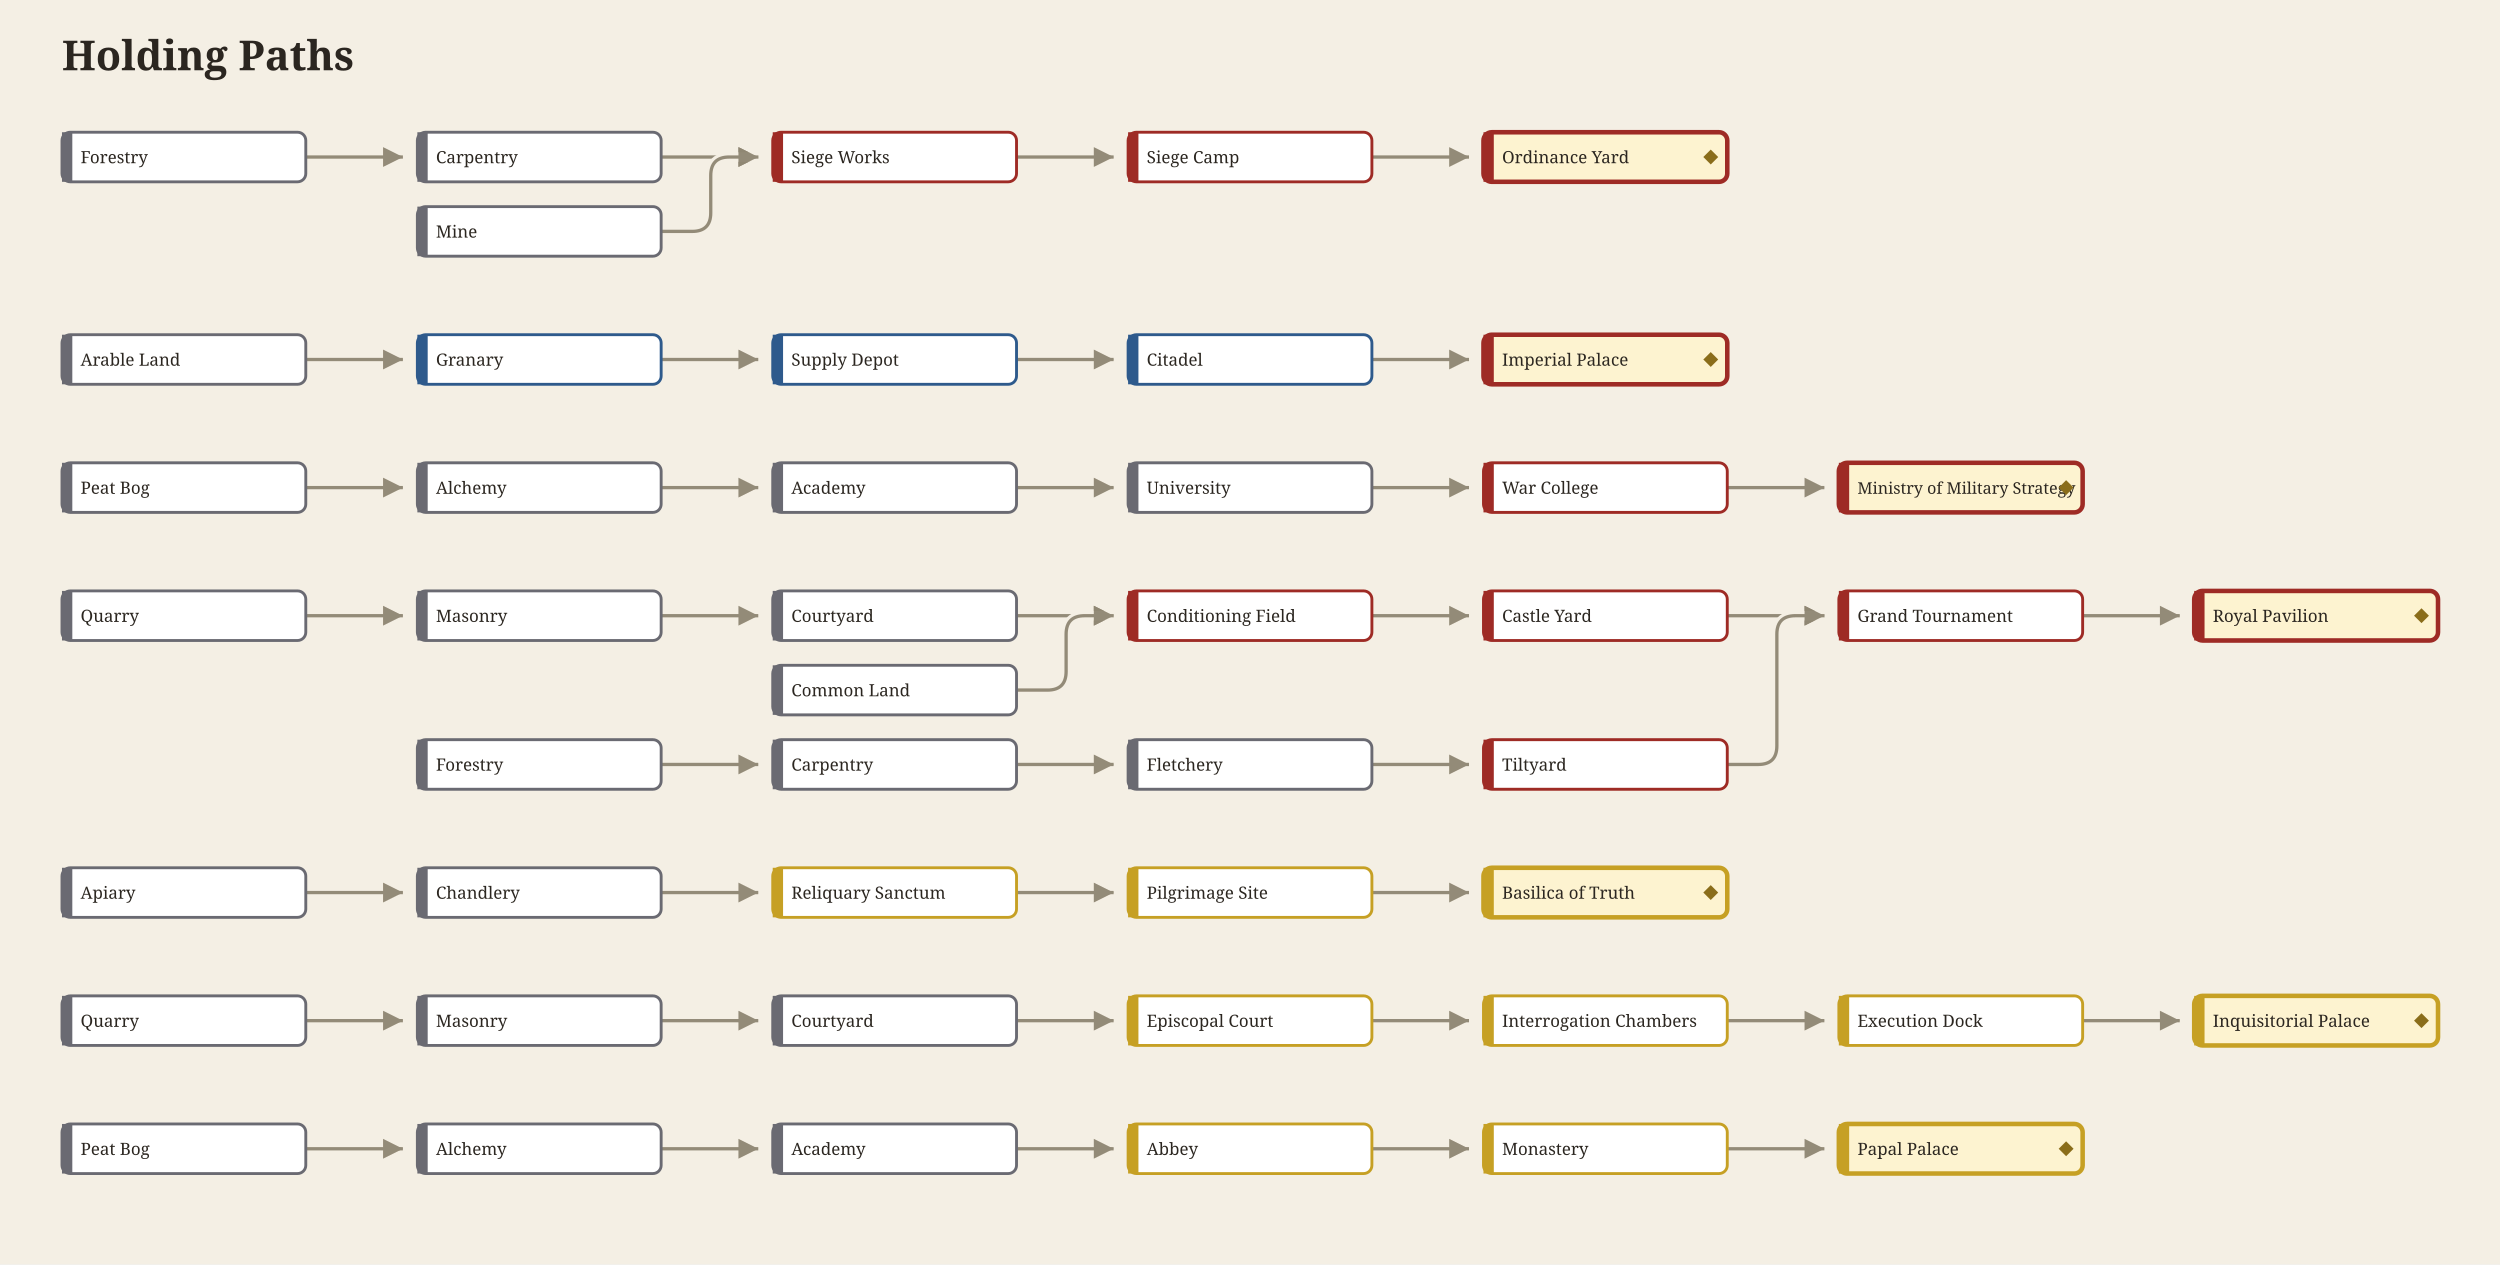
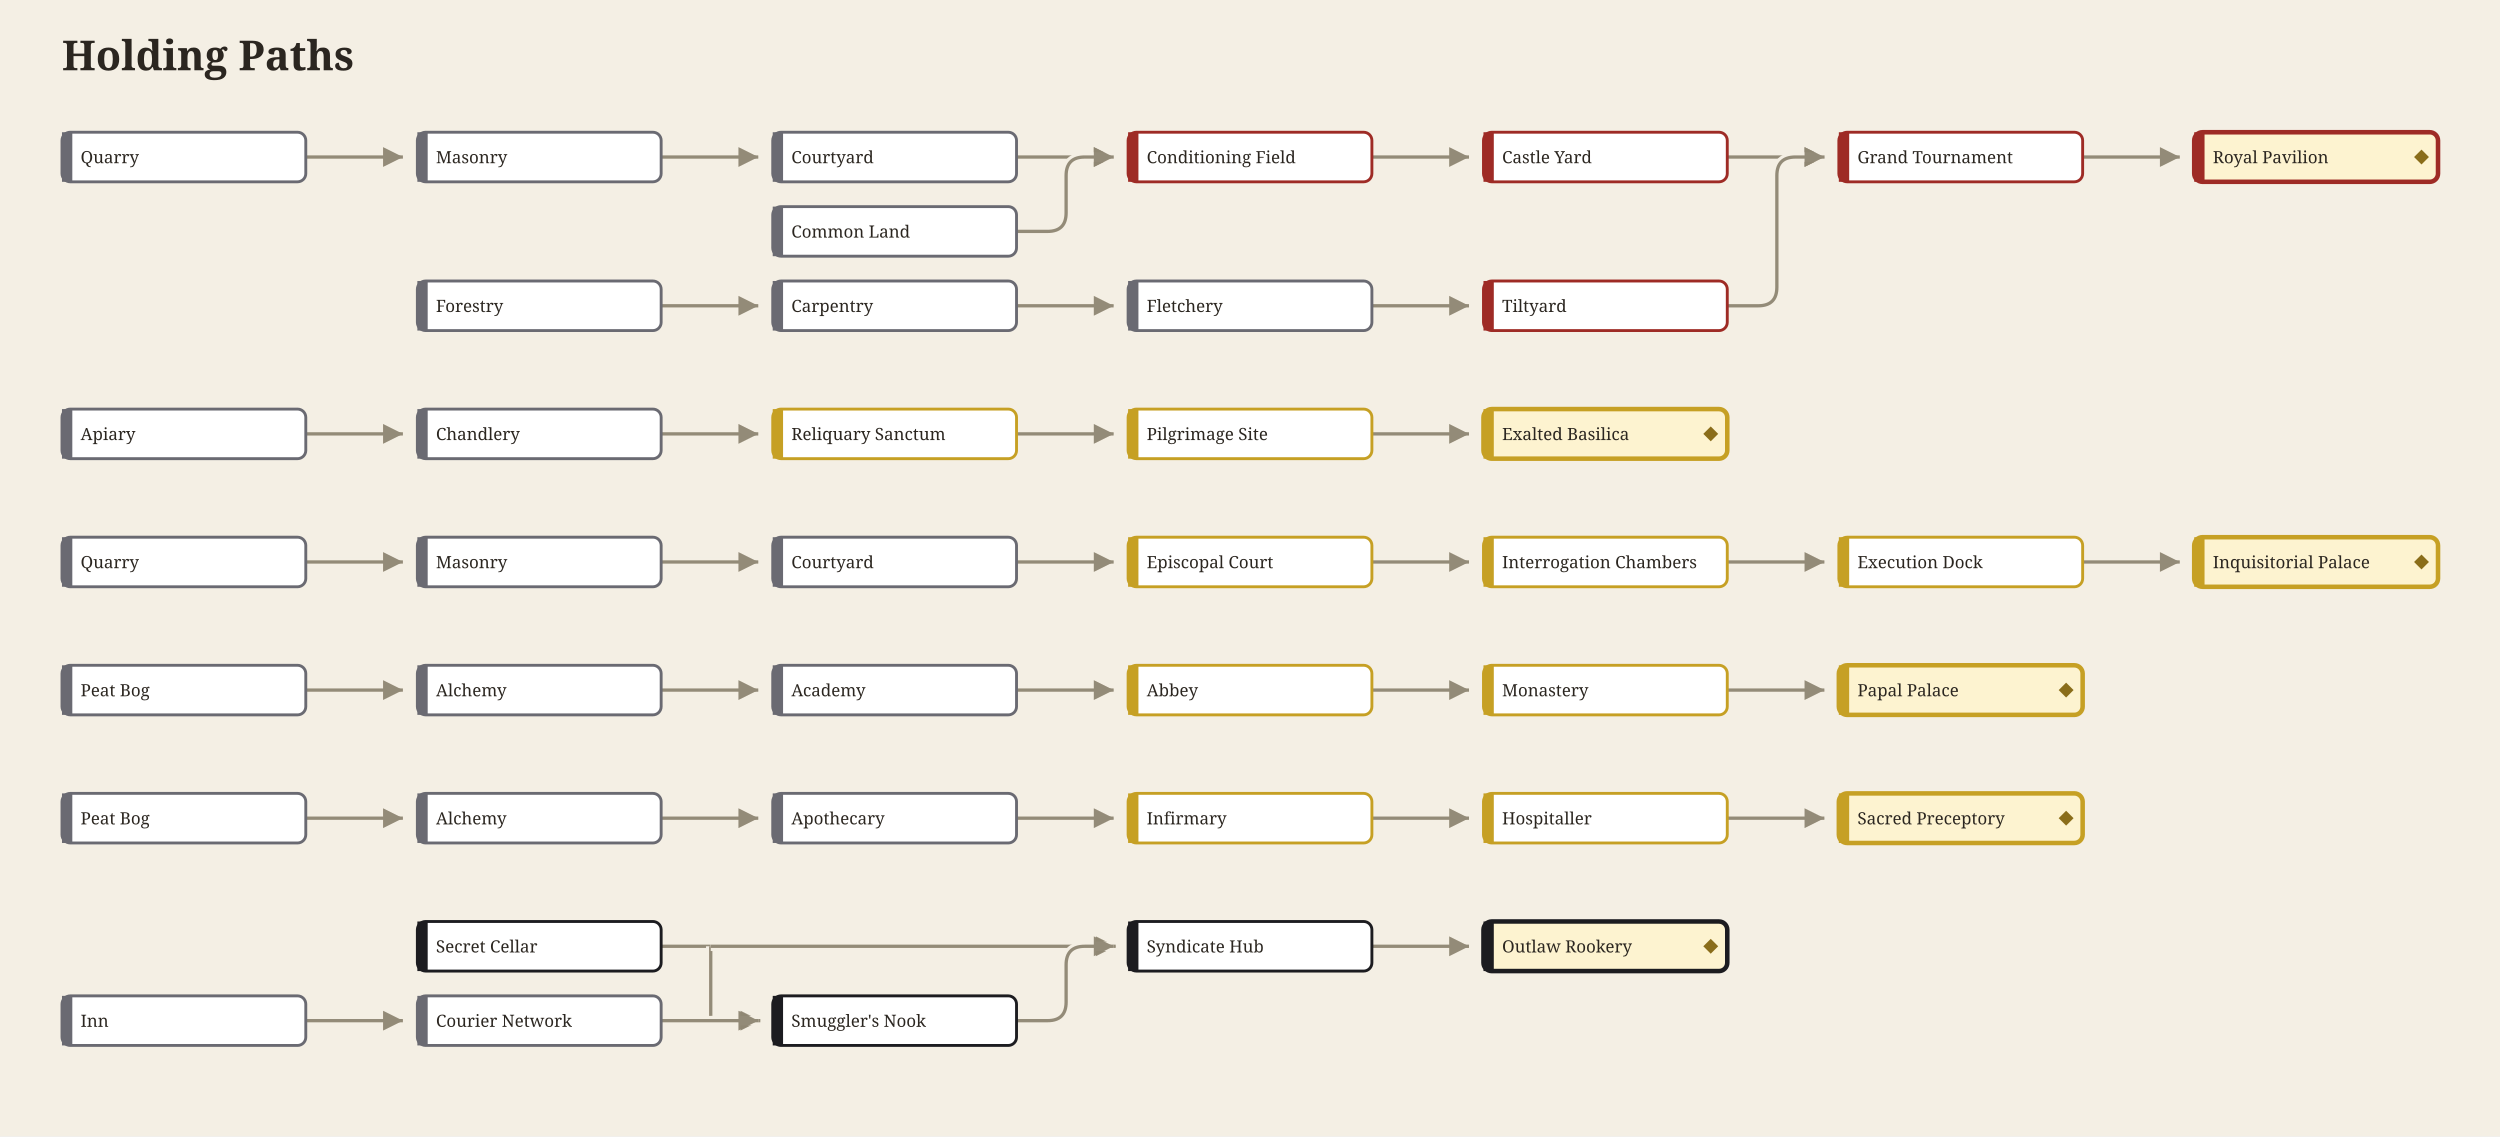
- <svg xmlns="http://www.w3.org/2000/svg" width="1210" height="612" viewBox="0 0 1210 612" font-family="Georgia, serif">
-   <rect width="1210" height="612" fill="#f4efe4" />
+ <svg xmlns="http://www.w3.org/2000/svg" width="1210" height="550" viewBox="0 0 1210 550" font-family="Georgia, serif">
+   <rect width="1210" height="550" fill="#f4efe4" />
  <defs>
    <marker id="arw-2E5A8C" markerWidth="7" markerHeight="7" refX="6" refY="3" orient="auto">
      <path d="M0,0 L6,3 L0,6 Z" fill="#2E5A8C" />
    </marker>
    <marker id="arw-9E2B25" markerWidth="7" markerHeight="7" refX="6" refY="3" orient="auto">
      <path d="M0,0 L6,3 L0,6 Z" fill="#9E2B25" />
    </marker>
    <marker id="arw-1c9c8c" markerWidth="7" markerHeight="7" refX="6" refY="3" orient="auto">
      <path d="M0,0 L6,3 L0,6 Z" fill="#1c9c8c" />
    </marker>
    <marker id="arw-C6A024" markerWidth="7" markerHeight="7" refX="6" refY="3" orient="auto">
      <path d="M0,0 L6,3 L0,6 Z" fill="#C6A024" />
    </marker>
    <marker id="arw-6A3D8F" markerWidth="7" markerHeight="7" refX="6" refY="3" orient="auto">
      <path d="M0,0 L6,3 L0,6 Z" fill="#6A3D8F" />
    </marker>
    <marker id="arw-CC6A1A" markerWidth="7" markerHeight="7" refX="6" refY="3" orient="auto">
      <path d="M0,0 L6,3 L0,6 Z" fill="#CC6A1A" />
    </marker>
    <marker id="arw-3a7d3a" markerWidth="7" markerHeight="7" refX="6" refY="3" orient="auto">
      <path d="M0,0 L6,3 L0,6 Z" fill="#3a7d3a" />
    </marker>
    <marker id="arw-b5347a" markerWidth="7" markerHeight="7" refX="6" refY="3" orient="auto">
      <path d="M0,0 L6,3 L0,6 Z" fill="#b5347a" />
    </marker>
    <marker id="arw-2b6f9e" markerWidth="7" markerHeight="7" refX="6" refY="3" orient="auto">
      <path d="M0,0 L6,3 L0,6 Z" fill="#2b6f9e" />
    </marker>
    <marker id="arw-8a6d1a" markerWidth="7" markerHeight="7" refX="6" refY="3" orient="auto">
      <path d="M0,0 L6,3 L0,6 Z" fill="#8a6d1a" />
    </marker>
    <marker id="arw-5f5647" markerWidth="7" markerHeight="7" refX="6" refY="3" orient="auto">
      <path d="M0,0 L6,3 L0,6 Z" fill="#5f5647" />
    </marker>
    <marker id="arw-7a2ea0" markerWidth="7" markerHeight="7" refX="6" refY="3" orient="auto">
      <path d="M0,0 L6,3 L0,6 Z" fill="#7a2ea0" />
    </marker>
    <marker id="arw-0f8a7e" markerWidth="7" markerHeight="7" refX="6" refY="3" orient="auto">
      <path d="M0,0 L6,3 L0,6 Z" fill="#0f8a7e" />
    </marker>
    <marker id="arw-a83232" markerWidth="7" markerHeight="7" refX="6" refY="3" orient="auto">
      <path d="M0,0 L6,3 L0,6 Z" fill="#a83232" />
    </marker>
    <marker id="arw-8f8672" markerWidth="7" markerHeight="7" refX="6" refY="3" orient="auto">
      <path d="M0,0 L6,3 L0,6 Z" fill="#8f8672" />
    </marker>
  </defs>
  <text x="30" y="34" font-size="20" font-weight="bold" fill="#2b2620">Holding Paths</text>
  <path d="M148,76 L195,76" fill="none" stroke="#f4efe4" stroke-width="4.6" opacity="1" />
  <path d="M148,76 L195,76" fill="none" stroke="#8f8672" stroke-width="1.6" opacity="0.95" marker-end="url(#arw-8f8672)" />
  <path d="M320,76 L367,76" fill="none" stroke="#f4efe4" stroke-width="4.6" opacity="1" />
  <path d="M320,76 L367,76" fill="none" stroke="#8f8672" stroke-width="1.6" opacity="0.95" marker-end="url(#arw-8f8672)" />
-   <path d="M320,112 L335,112 Q344,112 344,103 L344,85 Q344,76 353,76 L367,76" fill="none" stroke="#f4efe4" stroke-width="4.6" opacity="1" />
-   <path d="M320,112 L335,112 Q344,112 344,103 L344,85 Q344,76 353,76 L367,76" fill="none" stroke="#8f8672" stroke-width="1.6" opacity="0.95" marker-end="url(#arw-8f8672)" />
+   <path d="M320,148 L367,148" fill="none" stroke="#f4efe4" stroke-width="4.6" opacity="1" />
+   <path d="M320,148 L367,148" fill="none" stroke="#8f8672" stroke-width="1.6" opacity="0.95" marker-end="url(#arw-8f8672)" />
  <path d="M492,76 L539,76" fill="none" stroke="#f4efe4" stroke-width="4.6" opacity="1" />
  <path d="M492,76 L539,76" fill="none" stroke="#8f8672" stroke-width="1.6" opacity="0.95" marker-end="url(#arw-8f8672)" />
+   <path d="M492,112 L507,112 Q516,112 516,103 L516,85 Q516,76 525,76 L539,76" fill="none" stroke="#f4efe4" stroke-width="4.6" opacity="1" />
+   <path d="M492,112 L507,112 Q516,112 516,103 L516,85 Q516,76 525,76 L539,76" fill="none" stroke="#8f8672" stroke-width="1.6" opacity="0.95" marker-end="url(#arw-8f8672)" />
+   <path d="M492,148 L539,148" fill="none" stroke="#f4efe4" stroke-width="4.6" opacity="1" />
+   <path d="M492,148 L539,148" fill="none" stroke="#8f8672" stroke-width="1.6" opacity="0.95" marker-end="url(#arw-8f8672)" />
  <path d="M664,76 L711,76" fill="none" stroke="#f4efe4" stroke-width="4.6" opacity="1" />
  <path d="M664,76 L711,76" fill="none" stroke="#8f8672" stroke-width="1.6" opacity="0.95" marker-end="url(#arw-8f8672)" />
+   <path d="M664,148 L711,148" fill="none" stroke="#f4efe4" stroke-width="4.6" opacity="1" />
+   <path d="M664,148 L711,148" fill="none" stroke="#8f8672" stroke-width="1.6" opacity="0.95" marker-end="url(#arw-8f8672)" />
+   <path d="M836,76 L883,76" fill="none" stroke="#f4efe4" stroke-width="4.6" opacity="1" />
+   <path d="M836,76 L883,76" fill="none" stroke="#8f8672" stroke-width="1.6" opacity="0.95" marker-end="url(#arw-8f8672)" />
+   <path d="M836,148 L851,148 Q860,148 860,139 L860,85 Q860,76 869,76 L883,76" fill="none" stroke="#f4efe4" stroke-width="4.6" opacity="1" />
+   <path d="M836,148 L851,148 Q860,148 860,139 L860,85 Q860,76 869,76 L883,76" fill="none" stroke="#8f8672" stroke-width="1.6" opacity="0.95" marker-end="url(#arw-8f8672)" />
+   <path d="M1008,76 L1055,76" fill="none" stroke="#f4efe4" stroke-width="4.6" opacity="1" />
+   <path d="M1008,76 L1055,76" fill="none" stroke="#8f8672" stroke-width="1.6" opacity="0.95" marker-end="url(#arw-8f8672)" />
  <rect x="30" y="64" width="118" height="24" rx="4" fill="#ffffff" stroke="#6a6a72" stroke-width="1.4" />
  <rect x="30" y="64" width="5" height="24" fill="#6a6a72" />
-   <text x="39" y="79" font-size="8.2" fill="#2b2620">Forestry</text>
+   <text x="39" y="79" font-size="8.2" fill="#2b2620">Quarry</text>
  <rect x="202" y="64" width="118" height="24" rx="4" fill="#ffffff" stroke="#6a6a72" stroke-width="1.4" />
  <rect x="202" y="64" width="5" height="24" fill="#6a6a72" />
-   <text x="211" y="79" font-size="8.2" fill="#2b2620">Carpentry</text>
-   <rect x="202" y="100" width="118" height="24" rx="4" fill="#ffffff" stroke="#6a6a72" stroke-width="1.4" />
-   <rect x="202" y="100" width="5" height="24" fill="#6a6a72" />
-   <text x="211" y="115" font-size="8.2" fill="#2b2620">Mine</text>
-   <rect x="374" y="64" width="118" height="24" rx="4" fill="#ffffff" stroke="#9E2B25" stroke-width="1.4" />
-   <rect x="374" y="64" width="5" height="24" fill="#9E2B25" />
-   <text x="383" y="79" font-size="8.2" fill="#2b2620">Siege Works</text>
+   <text x="211" y="79" font-size="8.2" fill="#2b2620">Masonry</text>
+   <rect x="202" y="136" width="118" height="24" rx="4" fill="#ffffff" stroke="#6a6a72" stroke-width="1.4" />
+   <rect x="202" y="136" width="5" height="24" fill="#6a6a72" />
+   <text x="211" y="151" font-size="8.2" fill="#2b2620">Forestry</text>
+   <rect x="374" y="64" width="118" height="24" rx="4" fill="#ffffff" stroke="#6a6a72" stroke-width="1.4" />
+   <rect x="374" y="64" width="5" height="24" fill="#6a6a72" />
+   <text x="383" y="79" font-size="8.2" fill="#2b2620">Courtyard</text>
+   <rect x="374" y="100" width="118" height="24" rx="4" fill="#ffffff" stroke="#6a6a72" stroke-width="1.4" />
+   <rect x="374" y="100" width="5" height="24" fill="#6a6a72" />
+   <text x="383" y="115" font-size="8.2" fill="#2b2620">Common Land</text>
+   <rect x="374" y="136" width="118" height="24" rx="4" fill="#ffffff" stroke="#6a6a72" stroke-width="1.4" />
+   <rect x="374" y="136" width="5" height="24" fill="#6a6a72" />
+   <text x="383" y="151" font-size="8.2" fill="#2b2620">Carpentry</text>
  <rect x="546" y="64" width="118" height="24" rx="4" fill="#ffffff" stroke="#9E2B25" stroke-width="1.4" />
  <rect x="546" y="64" width="5" height="24" fill="#9E2B25" />
-   <text x="555" y="79" font-size="8.2" fill="#2b2620">Siege Camp</text>
-   <rect x="718" y="64" width="118" height="24" rx="4" fill="#fdf3d0" stroke="#9E2B25" stroke-width="2.2" />
+   <text x="555" y="79" font-size="8.2" fill="#2b2620">Conditioning Field</text>
+   <rect x="546" y="136" width="118" height="24" rx="4" fill="#ffffff" stroke="#6a6a72" stroke-width="1.4" />
+   <rect x="546" y="136" width="5" height="24" fill="#6a6a72" />
+   <text x="555" y="151" font-size="8.2" fill="#2b2620">Fletchery</text>
+   <rect x="718" y="64" width="118" height="24" rx="4" fill="#ffffff" stroke="#9E2B25" stroke-width="1.4" />
  <rect x="718" y="64" width="5" height="24" fill="#9E2B25" />
-   <text x="727" y="79" font-size="8.2" fill="#2b2620">Ordinance Yard</text>
-   <polygon points="828.0,72.4 831.6,76.0 828.0,79.6 824.4,76.0" fill="#8a6d1a" />
-   <path d="M148,174 L195,174" fill="none" stroke="#f4efe4" stroke-width="4.6" opacity="1" />
-   <path d="M148,174 L195,174" fill="none" stroke="#8f8672" stroke-width="1.6" opacity="0.95" marker-end="url(#arw-8f8672)" />
-   <path d="M320,174 L367,174" fill="none" stroke="#f4efe4" stroke-width="4.6" opacity="1" />
-   <path d="M320,174 L367,174" fill="none" stroke="#8f8672" stroke-width="1.6" opacity="0.95" marker-end="url(#arw-8f8672)" />
-   <path d="M492,174 L539,174" fill="none" stroke="#f4efe4" stroke-width="4.6" opacity="1" />
-   <path d="M492,174 L539,174" fill="none" stroke="#8f8672" stroke-width="1.6" opacity="0.95" marker-end="url(#arw-8f8672)" />
-   <path d="M664,174 L711,174" fill="none" stroke="#f4efe4" stroke-width="4.6" opacity="1" />
-   <path d="M664,174 L711,174" fill="none" stroke="#8f8672" stroke-width="1.6" opacity="0.95" marker-end="url(#arw-8f8672)" />
-   <rect x="30" y="162" width="118" height="24" rx="4" fill="#ffffff" stroke="#6a6a72" stroke-width="1.4" />
-   <rect x="30" y="162" width="5" height="24" fill="#6a6a72" />
-   <text x="39" y="177" font-size="8.2" fill="#2b2620">Arable Land</text>
-   <rect x="202" y="162" width="118" height="24" rx="4" fill="#ffffff" stroke="#2E5A8C" stroke-width="1.4" />
-   <rect x="202" y="162" width="5" height="24" fill="#2E5A8C" />
-   <text x="211" y="177" font-size="8.2" fill="#2b2620">Granary</text>
-   <rect x="374" y="162" width="118" height="24" rx="4" fill="#ffffff" stroke="#2E5A8C" stroke-width="1.4" />
-   <rect x="374" y="162" width="5" height="24" fill="#2E5A8C" />
-   <text x="383" y="177" font-size="8.2" fill="#2b2620">Supply Depot</text>
-   <rect x="546" y="162" width="118" height="24" rx="4" fill="#ffffff" stroke="#2E5A8C" stroke-width="1.4" />
-   <rect x="546" y="162" width="5" height="24" fill="#2E5A8C" />
-   <text x="555" y="177" font-size="8.2" fill="#2b2620">Citadel</text>
-   <rect x="718" y="162" width="118" height="24" rx="4" fill="#fdf3d0" stroke="#9E2B25" stroke-width="2.2" />
-   <rect x="718" y="162" width="5" height="24" fill="#9E2B25" />
-   <text x="727" y="177" font-size="8.2" fill="#2b2620">Imperial Palace</text>
-   <polygon points="828.0,170.4 831.6,174.0 828.0,177.6 824.4,174.0" fill="#8a6d1a" />
-   <path d="M148,236 L195,236" fill="none" stroke="#f4efe4" stroke-width="4.6" opacity="1" />
-   <path d="M148,236 L195,236" fill="none" stroke="#8f8672" stroke-width="1.6" opacity="0.95" marker-end="url(#arw-8f8672)" />
-   <path d="M320,236 L367,236" fill="none" stroke="#f4efe4" stroke-width="4.6" opacity="1" />
-   <path d="M320,236 L367,236" fill="none" stroke="#8f8672" stroke-width="1.6" opacity="0.95" marker-end="url(#arw-8f8672)" />
-   <path d="M492,236 L539,236" fill="none" stroke="#f4efe4" stroke-width="4.6" opacity="1" />
-   <path d="M492,236 L539,236" fill="none" stroke="#8f8672" stroke-width="1.6" opacity="0.95" marker-end="url(#arw-8f8672)" />
-   <path d="M664,236 L711,236" fill="none" stroke="#f4efe4" stroke-width="4.6" opacity="1" />
-   <path d="M664,236 L711,236" fill="none" stroke="#8f8672" stroke-width="1.6" opacity="0.95" marker-end="url(#arw-8f8672)" />
-   <path d="M836,236 L883,236" fill="none" stroke="#f4efe4" stroke-width="4.6" opacity="1" />
-   <path d="M836,236 L883,236" fill="none" stroke="#8f8672" stroke-width="1.6" opacity="0.95" marker-end="url(#arw-8f8672)" />
-   <rect x="30" y="224" width="118" height="24" rx="4" fill="#ffffff" stroke="#6a6a72" stroke-width="1.4" />
-   <rect x="30" y="224" width="5" height="24" fill="#6a6a72" />
-   <text x="39" y="239" font-size="8.2" fill="#2b2620">Peat Bog</text>
-   <rect x="202" y="224" width="118" height="24" rx="4" fill="#ffffff" stroke="#6a6a72" stroke-width="1.4" />
-   <rect x="202" y="224" width="5" height="24" fill="#6a6a72" />
-   <text x="211" y="239" font-size="8.2" fill="#2b2620">Alchemy</text>
-   <rect x="374" y="224" width="118" height="24" rx="4" fill="#ffffff" stroke="#6a6a72" stroke-width="1.4" />
-   <rect x="374" y="224" width="5" height="24" fill="#6a6a72" />
-   <text x="383" y="239" font-size="8.2" fill="#2b2620">Academy</text>
-   <rect x="546" y="224" width="118" height="24" rx="4" fill="#ffffff" stroke="#6a6a72" stroke-width="1.4" />
-   <rect x="546" y="224" width="5" height="24" fill="#6a6a72" />
-   <text x="555" y="239" font-size="8.2" fill="#2b2620">University</text>
-   <rect x="718" y="224" width="118" height="24" rx="4" fill="#ffffff" stroke="#9E2B25" stroke-width="1.4" />
-   <rect x="718" y="224" width="5" height="24" fill="#9E2B25" />
-   <text x="727" y="239" font-size="8.2" fill="#2b2620">War College</text>
-   <rect x="890" y="224" width="118" height="24" rx="4" fill="#fdf3d0" stroke="#9E2B25" stroke-width="2.2" />
-   <rect x="890" y="224" width="5" height="24" fill="#9E2B25" />
-   <text x="899" y="239" font-size="7.8" fill="#2b2620">Ministry of Military Strategy</text>
-   <polygon points="1000.0,232.4 1003.6,236.0 1000.0,239.6 996.4,236.0" fill="#8a6d1a" />
-   <path d="M148,298 L195,298" fill="none" stroke="#f4efe4" stroke-width="4.6" opacity="1" />
-   <path d="M148,298 L195,298" fill="none" stroke="#8f8672" stroke-width="1.6" opacity="0.95" marker-end="url(#arw-8f8672)" />
-   <path d="M320,298 L367,298" fill="none" stroke="#f4efe4" stroke-width="4.6" opacity="1" />
-   <path d="M320,298 L367,298" fill="none" stroke="#8f8672" stroke-width="1.6" opacity="0.95" marker-end="url(#arw-8f8672)" />
-   <path d="M320,370 L367,370" fill="none" stroke="#f4efe4" stroke-width="4.6" opacity="1" />
-   <path d="M320,370 L367,370" fill="none" stroke="#8f8672" stroke-width="1.6" opacity="0.95" marker-end="url(#arw-8f8672)" />
-   <path d="M492,298 L539,298" fill="none" stroke="#f4efe4" stroke-width="4.6" opacity="1" />
-   <path d="M492,298 L539,298" fill="none" stroke="#8f8672" stroke-width="1.6" opacity="0.95" marker-end="url(#arw-8f8672)" />
-   <path d="M492,334 L507,334 Q516,334 516,325 L516,307 Q516,298 525,298 L539,298" fill="none" stroke="#f4efe4" stroke-width="4.6" opacity="1" />
-   <path d="M492,334 L507,334 Q516,334 516,325 L516,307 Q516,298 525,298 L539,298" fill="none" stroke="#8f8672" stroke-width="1.6" opacity="0.95" marker-end="url(#arw-8f8672)" />
-   <path d="M492,370 L539,370" fill="none" stroke="#f4efe4" stroke-width="4.6" opacity="1" />
-   <path d="M492,370 L539,370" fill="none" stroke="#8f8672" stroke-width="1.6" opacity="0.95" marker-end="url(#arw-8f8672)" />
-   <path d="M664,298 L711,298" fill="none" stroke="#f4efe4" stroke-width="4.6" opacity="1" />
-   <path d="M664,298 L711,298" fill="none" stroke="#8f8672" stroke-width="1.6" opacity="0.95" marker-end="url(#arw-8f8672)" />
-   <path d="M664,370 L711,370" fill="none" stroke="#f4efe4" stroke-width="4.6" opacity="1" />
-   <path d="M664,370 L711,370" fill="none" stroke="#8f8672" stroke-width="1.6" opacity="0.95" marker-end="url(#arw-8f8672)" />
-   <path d="M836,298 L883,298" fill="none" stroke="#f4efe4" stroke-width="4.6" opacity="1" />
-   <path d="M836,298 L883,298" fill="none" stroke="#8f8672" stroke-width="1.6" opacity="0.95" marker-end="url(#arw-8f8672)" />
-   <path d="M836,370 L851,370 Q860,370 860,361 L860,307 Q860,298 869,298 L883,298" fill="none" stroke="#f4efe4" stroke-width="4.6" opacity="1" />
-   <path d="M836,370 L851,370 Q860,370 860,361 L860,307 Q860,298 869,298 L883,298" fill="none" stroke="#8f8672" stroke-width="1.6" opacity="0.95" marker-end="url(#arw-8f8672)" />
-   <path d="M1008,298 L1055,298" fill="none" stroke="#f4efe4" stroke-width="4.6" opacity="1" />
-   <path d="M1008,298 L1055,298" fill="none" stroke="#8f8672" stroke-width="1.6" opacity="0.95" marker-end="url(#arw-8f8672)" />
-   <rect x="30" y="286" width="118" height="24" rx="4" fill="#ffffff" stroke="#6a6a72" stroke-width="1.4" />
-   <rect x="30" y="286" width="5" height="24" fill="#6a6a72" />
-   <text x="39" y="301" font-size="8.2" fill="#2b2620">Quarry</text>
-   <rect x="202" y="286" width="118" height="24" rx="4" fill="#ffffff" stroke="#6a6a72" stroke-width="1.4" />
-   <rect x="202" y="286" width="5" height="24" fill="#6a6a72" />
-   <text x="211" y="301" font-size="8.2" fill="#2b2620">Masonry</text>
-   <rect x="202" y="358" width="118" height="24" rx="4" fill="#ffffff" stroke="#6a6a72" stroke-width="1.4" />
-   <rect x="202" y="358" width="5" height="24" fill="#6a6a72" />
-   <text x="211" y="373" font-size="8.2" fill="#2b2620">Forestry</text>
-   <rect x="374" y="286" width="118" height="24" rx="4" fill="#ffffff" stroke="#6a6a72" stroke-width="1.4" />
-   <rect x="374" y="286" width="5" height="24" fill="#6a6a72" />
-   <text x="383" y="301" font-size="8.2" fill="#2b2620">Courtyard</text>
+   <text x="727" y="79" font-size="8.2" fill="#2b2620">Castle Yard</text>
+   <rect x="718" y="136" width="118" height="24" rx="4" fill="#ffffff" stroke="#9E2B25" stroke-width="1.4" />
+   <rect x="718" y="136" width="5" height="24" fill="#9E2B25" />
+   <text x="727" y="151" font-size="8.2" fill="#2b2620">Tiltyard</text>
+   <rect x="890" y="64" width="118" height="24" rx="4" fill="#ffffff" stroke="#9E2B25" stroke-width="1.4" />
+   <rect x="890" y="64" width="5" height="24" fill="#9E2B25" />
+   <text x="899" y="79" font-size="8.2" fill="#2b2620">Grand Tournament</text>
+   <rect x="1062" y="64" width="118" height="24" rx="4" fill="#fdf3d0" stroke="#9E2B25" stroke-width="2.2" />
+   <rect x="1062" y="64" width="5" height="24" fill="#9E2B25" />
+   <text x="1071" y="79" font-size="8.2" fill="#2b2620">Royal Pavilion</text>
+   <polygon points="1172.0,72.4 1175.6,76.0 1172.0,79.6 1168.4,76.0" fill="#8a6d1a" />
+   <path d="M148,210 L195,210" fill="none" stroke="#f4efe4" stroke-width="4.6" opacity="1" />
+   <path d="M148,210 L195,210" fill="none" stroke="#8f8672" stroke-width="1.6" opacity="0.95" marker-end="url(#arw-8f8672)" />
+   <path d="M320,210 L367,210" fill="none" stroke="#f4efe4" stroke-width="4.6" opacity="1" />
+   <path d="M320,210 L367,210" fill="none" stroke="#8f8672" stroke-width="1.6" opacity="0.95" marker-end="url(#arw-8f8672)" />
+   <path d="M492,210 L539,210" fill="none" stroke="#f4efe4" stroke-width="4.6" opacity="1" />
+   <path d="M492,210 L539,210" fill="none" stroke="#8f8672" stroke-width="1.6" opacity="0.95" marker-end="url(#arw-8f8672)" />
+   <path d="M664,210 L711,210" fill="none" stroke="#f4efe4" stroke-width="4.6" opacity="1" />
+   <path d="M664,210 L711,210" fill="none" stroke="#8f8672" stroke-width="1.6" opacity="0.95" marker-end="url(#arw-8f8672)" />
+   <rect x="30" y="198" width="118" height="24" rx="4" fill="#ffffff" stroke="#6a6a72" stroke-width="1.4" />
+   <rect x="30" y="198" width="5" height="24" fill="#6a6a72" />
+   <text x="39" y="213" font-size="8.2" fill="#2b2620">Apiary</text>
+   <rect x="202" y="198" width="118" height="24" rx="4" fill="#ffffff" stroke="#6a6a72" stroke-width="1.4" />
+   <rect x="202" y="198" width="5" height="24" fill="#6a6a72" />
+   <text x="211" y="213" font-size="8.2" fill="#2b2620">Chandlery</text>
+   <rect x="374" y="198" width="118" height="24" rx="4" fill="#ffffff" stroke="#C6A024" stroke-width="1.4" />
+   <rect x="374" y="198" width="5" height="24" fill="#C6A024" />
+   <text x="383" y="213" font-size="8.2" fill="#2b2620">Reliquary Sanctum</text>
+   <rect x="546" y="198" width="118" height="24" rx="4" fill="#ffffff" stroke="#C6A024" stroke-width="1.4" />
+   <rect x="546" y="198" width="5" height="24" fill="#C6A024" />
+   <text x="555" y="213" font-size="8.2" fill="#2b2620">Pilgrimage Site</text>
+   <rect x="718" y="198" width="118" height="24" rx="4" fill="#fdf3d0" stroke="#C6A024" stroke-width="2.2" />
+   <rect x="718" y="198" width="5" height="24" fill="#C6A024" />
+   <text x="727" y="213" font-size="8.2" fill="#2b2620">Exalted Basilica</text>
+   <polygon points="828.0,206.4 831.6,210.0 828.0,213.6 824.4,210.0" fill="#8a6d1a" />
+   <path d="M148,272 L195,272" fill="none" stroke="#f4efe4" stroke-width="4.6" opacity="1" />
+   <path d="M148,272 L195,272" fill="none" stroke="#8f8672" stroke-width="1.6" opacity="0.95" marker-end="url(#arw-8f8672)" />
+   <path d="M320,272 L367,272" fill="none" stroke="#f4efe4" stroke-width="4.6" opacity="1" />
+   <path d="M320,272 L367,272" fill="none" stroke="#8f8672" stroke-width="1.6" opacity="0.95" marker-end="url(#arw-8f8672)" />
+   <path d="M492,272 L539,272" fill="none" stroke="#f4efe4" stroke-width="4.6" opacity="1" />
+   <path d="M492,272 L539,272" fill="none" stroke="#8f8672" stroke-width="1.6" opacity="0.95" marker-end="url(#arw-8f8672)" />
+   <path d="M664,272 L711,272" fill="none" stroke="#f4efe4" stroke-width="4.6" opacity="1" />
+   <path d="M664,272 L711,272" fill="none" stroke="#8f8672" stroke-width="1.6" opacity="0.95" marker-end="url(#arw-8f8672)" />
+   <path d="M836,272 L883,272" fill="none" stroke="#f4efe4" stroke-width="4.6" opacity="1" />
+   <path d="M836,272 L883,272" fill="none" stroke="#8f8672" stroke-width="1.6" opacity="0.95" marker-end="url(#arw-8f8672)" />
+   <path d="M1008,272 L1055,272" fill="none" stroke="#f4efe4" stroke-width="4.6" opacity="1" />
+   <path d="M1008,272 L1055,272" fill="none" stroke="#8f8672" stroke-width="1.6" opacity="0.95" marker-end="url(#arw-8f8672)" />
+   <rect x="30" y="260" width="118" height="24" rx="4" fill="#ffffff" stroke="#6a6a72" stroke-width="1.4" />
+   <rect x="30" y="260" width="5" height="24" fill="#6a6a72" />
+   <text x="39" y="275" font-size="8.2" fill="#2b2620">Quarry</text>
+   <rect x="202" y="260" width="118" height="24" rx="4" fill="#ffffff" stroke="#6a6a72" stroke-width="1.4" />
+   <rect x="202" y="260" width="5" height="24" fill="#6a6a72" />
+   <text x="211" y="275" font-size="8.2" fill="#2b2620">Masonry</text>
+   <rect x="374" y="260" width="118" height="24" rx="4" fill="#ffffff" stroke="#6a6a72" stroke-width="1.4" />
+   <rect x="374" y="260" width="5" height="24" fill="#6a6a72" />
+   <text x="383" y="275" font-size="8.2" fill="#2b2620">Courtyard</text>
+   <rect x="546" y="260" width="118" height="24" rx="4" fill="#ffffff" stroke="#C6A024" stroke-width="1.4" />
+   <rect x="546" y="260" width="5" height="24" fill="#C6A024" />
+   <text x="555" y="275" font-size="8.2" fill="#2b2620">Episcopal Court</text>
+   <rect x="718" y="260" width="118" height="24" rx="4" fill="#ffffff" stroke="#C6A024" stroke-width="1.4" />
+   <rect x="718" y="260" width="5" height="24" fill="#C6A024" />
+   <text x="727" y="275" font-size="8.2" fill="#2b2620">Interrogation Chambers</text>
+   <rect x="890" y="260" width="118" height="24" rx="4" fill="#ffffff" stroke="#C6A024" stroke-width="1.4" />
+   <rect x="890" y="260" width="5" height="24" fill="#C6A024" />
+   <text x="899" y="275" font-size="8.2" fill="#2b2620">Execution Dock</text>
+   <rect x="1062" y="260" width="118" height="24" rx="4" fill="#fdf3d0" stroke="#C6A024" stroke-width="2.2" />
+   <rect x="1062" y="260" width="5" height="24" fill="#C6A024" />
+   <text x="1071" y="275" font-size="8.2" fill="#2b2620">Inquisitorial Palace</text>
+   <polygon points="1172.0,268.4 1175.6,272.0 1172.0,275.6 1168.4,272.0" fill="#8a6d1a" />
+   <path d="M148,334 L195,334" fill="none" stroke="#f4efe4" stroke-width="4.6" opacity="1" />
+   <path d="M148,334 L195,334" fill="none" stroke="#8f8672" stroke-width="1.6" opacity="0.95" marker-end="url(#arw-8f8672)" />
+   <path d="M320,334 L367,334" fill="none" stroke="#f4efe4" stroke-width="4.6" opacity="1" />
+   <path d="M320,334 L367,334" fill="none" stroke="#8f8672" stroke-width="1.6" opacity="0.95" marker-end="url(#arw-8f8672)" />
+   <path d="M492,334 L539,334" fill="none" stroke="#f4efe4" stroke-width="4.6" opacity="1" />
+   <path d="M492,334 L539,334" fill="none" stroke="#8f8672" stroke-width="1.6" opacity="0.95" marker-end="url(#arw-8f8672)" />
+   <path d="M664,334 L711,334" fill="none" stroke="#f4efe4" stroke-width="4.6" opacity="1" />
+   <path d="M664,334 L711,334" fill="none" stroke="#8f8672" stroke-width="1.6" opacity="0.95" marker-end="url(#arw-8f8672)" />
+   <path d="M836,334 L883,334" fill="none" stroke="#f4efe4" stroke-width="4.6" opacity="1" />
+   <path d="M836,334 L883,334" fill="none" stroke="#8f8672" stroke-width="1.6" opacity="0.95" marker-end="url(#arw-8f8672)" />
+   <rect x="30" y="322" width="118" height="24" rx="4" fill="#ffffff" stroke="#6a6a72" stroke-width="1.4" />
+   <rect x="30" y="322" width="5" height="24" fill="#6a6a72" />
+   <text x="39" y="337" font-size="8.2" fill="#2b2620">Peat Bog</text>
+   <rect x="202" y="322" width="118" height="24" rx="4" fill="#ffffff" stroke="#6a6a72" stroke-width="1.4" />
+   <rect x="202" y="322" width="5" height="24" fill="#6a6a72" />
+   <text x="211" y="337" font-size="8.2" fill="#2b2620">Alchemy</text>
  <rect x="374" y="322" width="118" height="24" rx="4" fill="#ffffff" stroke="#6a6a72" stroke-width="1.4" />
  <rect x="374" y="322" width="5" height="24" fill="#6a6a72" />
-   <text x="383" y="337" font-size="8.2" fill="#2b2620">Common Land</text>
-   <rect x="374" y="358" width="118" height="24" rx="4" fill="#ffffff" stroke="#6a6a72" stroke-width="1.4" />
-   <rect x="374" y="358" width="5" height="24" fill="#6a6a72" />
-   <text x="383" y="373" font-size="8.2" fill="#2b2620">Carpentry</text>
-   <rect x="546" y="286" width="118" height="24" rx="4" fill="#ffffff" stroke="#9E2B25" stroke-width="1.4" />
-   <rect x="546" y="286" width="5" height="24" fill="#9E2B25" />
-   <text x="555" y="301" font-size="8.2" fill="#2b2620">Conditioning Field</text>
-   <rect x="546" y="358" width="118" height="24" rx="4" fill="#ffffff" stroke="#6a6a72" stroke-width="1.4" />
-   <rect x="546" y="358" width="5" height="24" fill="#6a6a72" />
-   <text x="555" y="373" font-size="8.2" fill="#2b2620">Fletchery</text>
-   <rect x="718" y="286" width="118" height="24" rx="4" fill="#ffffff" stroke="#9E2B25" stroke-width="1.4" />
-   <rect x="718" y="286" width="5" height="24" fill="#9E2B25" />
-   <text x="727" y="301" font-size="8.2" fill="#2b2620">Castle Yard</text>
-   <rect x="718" y="358" width="118" height="24" rx="4" fill="#ffffff" stroke="#9E2B25" stroke-width="1.4" />
-   <rect x="718" y="358" width="5" height="24" fill="#9E2B25" />
-   <text x="727" y="373" font-size="8.2" fill="#2b2620">Tiltyard</text>
-   <rect x="890" y="286" width="118" height="24" rx="4" fill="#ffffff" stroke="#9E2B25" stroke-width="1.4" />
-   <rect x="890" y="286" width="5" height="24" fill="#9E2B25" />
-   <text x="899" y="301" font-size="8.2" fill="#2b2620">Grand Tournament</text>
-   <rect x="1062" y="286" width="118" height="24" rx="4" fill="#fdf3d0" stroke="#9E2B25" stroke-width="2.2" />
-   <rect x="1062" y="286" width="5" height="24" fill="#9E2B25" />
-   <text x="1071" y="301" font-size="8.2" fill="#2b2620">Royal Pavilion</text>
-   <polygon points="1172.0,294.4 1175.6,298.0 1172.0,301.6 1168.4,298.0" fill="#8a6d1a" />
-   <path d="M148,432 L195,432" fill="none" stroke="#f4efe4" stroke-width="4.6" opacity="1" />
-   <path d="M148,432 L195,432" fill="none" stroke="#8f8672" stroke-width="1.6" opacity="0.95" marker-end="url(#arw-8f8672)" />
-   <path d="M320,432 L367,432" fill="none" stroke="#f4efe4" stroke-width="4.6" opacity="1" />
-   <path d="M320,432 L367,432" fill="none" stroke="#8f8672" stroke-width="1.6" opacity="0.95" marker-end="url(#arw-8f8672)" />
-   <path d="M492,432 L539,432" fill="none" stroke="#f4efe4" stroke-width="4.6" opacity="1" />
-   <path d="M492,432 L539,432" fill="none" stroke="#8f8672" stroke-width="1.6" opacity="0.95" marker-end="url(#arw-8f8672)" />
-   <path d="M664,432 L711,432" fill="none" stroke="#f4efe4" stroke-width="4.6" opacity="1" />
-   <path d="M664,432 L711,432" fill="none" stroke="#8f8672" stroke-width="1.6" opacity="0.95" marker-end="url(#arw-8f8672)" />
-   <rect x="30" y="420" width="118" height="24" rx="4" fill="#ffffff" stroke="#6a6a72" stroke-width="1.4" />
-   <rect x="30" y="420" width="5" height="24" fill="#6a6a72" />
-   <text x="39" y="435" font-size="8.2" fill="#2b2620">Apiary</text>
-   <rect x="202" y="420" width="118" height="24" rx="4" fill="#ffffff" stroke="#6a6a72" stroke-width="1.4" />
-   <rect x="202" y="420" width="5" height="24" fill="#6a6a72" />
-   <text x="211" y="435" font-size="8.2" fill="#2b2620">Chandlery</text>
-   <rect x="374" y="420" width="118" height="24" rx="4" fill="#ffffff" stroke="#C6A024" stroke-width="1.4" />
-   <rect x="374" y="420" width="5" height="24" fill="#C6A024" />
-   <text x="383" y="435" font-size="8.2" fill="#2b2620">Reliquary Sanctum</text>
-   <rect x="546" y="420" width="118" height="24" rx="4" fill="#ffffff" stroke="#C6A024" stroke-width="1.4" />
-   <rect x="546" y="420" width="5" height="24" fill="#C6A024" />
-   <text x="555" y="435" font-size="8.2" fill="#2b2620">Pilgrimage Site</text>
-   <rect x="718" y="420" width="118" height="24" rx="4" fill="#fdf3d0" stroke="#C6A024" stroke-width="2.2" />
-   <rect x="718" y="420" width="5" height="24" fill="#C6A024" />
-   <text x="727" y="435" font-size="8.2" fill="#2b2620">Basilica of Truth</text>
-   <polygon points="828.0,428.4 831.6,432.0 828.0,435.6 824.4,432.0" fill="#8a6d1a" />
+   <text x="383" y="337" font-size="8.2" fill="#2b2620">Academy</text>
+   <rect x="546" y="322" width="118" height="24" rx="4" fill="#ffffff" stroke="#C6A024" stroke-width="1.4" />
+   <rect x="546" y="322" width="5" height="24" fill="#C6A024" />
+   <text x="555" y="337" font-size="8.2" fill="#2b2620">Abbey</text>
+   <rect x="718" y="322" width="118" height="24" rx="4" fill="#ffffff" stroke="#C6A024" stroke-width="1.4" />
+   <rect x="718" y="322" width="5" height="24" fill="#C6A024" />
+   <text x="727" y="337" font-size="8.2" fill="#2b2620">Monastery</text>
+   <rect x="890" y="322" width="118" height="24" rx="4" fill="#fdf3d0" stroke="#C6A024" stroke-width="2.2" />
+   <rect x="890" y="322" width="5" height="24" fill="#C6A024" />
+   <text x="899" y="337" font-size="8.2" fill="#2b2620">Papal Palace</text>
+   <polygon points="1000.0,330.4 1003.6,334.0 1000.0,337.6 996.4,334.0" fill="#8a6d1a" />
+   <path d="M148,396 L195,396" fill="none" stroke="#f4efe4" stroke-width="4.6" opacity="1" />
+   <path d="M148,396 L195,396" fill="none" stroke="#8f8672" stroke-width="1.6" opacity="0.95" marker-end="url(#arw-8f8672)" />
+   <path d="M320,396 L367,396" fill="none" stroke="#f4efe4" stroke-width="4.6" opacity="1" />
+   <path d="M320,396 L367,396" fill="none" stroke="#8f8672" stroke-width="1.6" opacity="0.95" marker-end="url(#arw-8f8672)" />
+   <path d="M492,396 L539,396" fill="none" stroke="#f4efe4" stroke-width="4.6" opacity="1" />
+   <path d="M492,396 L539,396" fill="none" stroke="#8f8672" stroke-width="1.6" opacity="0.95" marker-end="url(#arw-8f8672)" />
+   <path d="M664,396 L711,396" fill="none" stroke="#f4efe4" stroke-width="4.6" opacity="1" />
+   <path d="M664,396 L711,396" fill="none" stroke="#8f8672" stroke-width="1.6" opacity="0.95" marker-end="url(#arw-8f8672)" />
+   <path d="M836,396 L883,396" fill="none" stroke="#f4efe4" stroke-width="4.6" opacity="1" />
+   <path d="M836,396 L883,396" fill="none" stroke="#8f8672" stroke-width="1.6" opacity="0.95" marker-end="url(#arw-8f8672)" />
+   <rect x="30" y="384" width="118" height="24" rx="4" fill="#ffffff" stroke="#6a6a72" stroke-width="1.4" />
+   <rect x="30" y="384" width="5" height="24" fill="#6a6a72" />
+   <text x="39" y="399" font-size="8.2" fill="#2b2620">Peat Bog</text>
+   <rect x="202" y="384" width="118" height="24" rx="4" fill="#ffffff" stroke="#6a6a72" stroke-width="1.4" />
+   <rect x="202" y="384" width="5" height="24" fill="#6a6a72" />
+   <text x="211" y="399" font-size="8.2" fill="#2b2620">Alchemy</text>
+   <rect x="374" y="384" width="118" height="24" rx="4" fill="#ffffff" stroke="#6a6a72" stroke-width="1.4" />
+   <rect x="374" y="384" width="5" height="24" fill="#6a6a72" />
+   <text x="383" y="399" font-size="8.2" fill="#2b2620">Apothecary</text>
+   <rect x="546" y="384" width="118" height="24" rx="4" fill="#ffffff" stroke="#C6A024" stroke-width="1.4" />
+   <rect x="546" y="384" width="5" height="24" fill="#C6A024" />
+   <text x="555" y="399" font-size="8.2" fill="#2b2620">Infirmary</text>
+   <rect x="718" y="384" width="118" height="24" rx="4" fill="#ffffff" stroke="#C6A024" stroke-width="1.4" />
+   <rect x="718" y="384" width="5" height="24" fill="#C6A024" />
+   <text x="727" y="399" font-size="8.2" fill="#2b2620">Hospitaller</text>
+   <rect x="890" y="384" width="118" height="24" rx="4" fill="#fdf3d0" stroke="#C6A024" stroke-width="2.2" />
+   <rect x="890" y="384" width="5" height="24" fill="#C6A024" />
+   <text x="899" y="399" font-size="8.2" fill="#2b2620">Sacred Preceptory</text>
+   <polygon points="1000.0,392.4 1003.6,396.0 1000.0,399.6 996.4,396.0" fill="#8a6d1a" />
  <path d="M148,494 L195,494" fill="none" stroke="#f4efe4" stroke-width="4.6" opacity="1" />
  <path d="M148,494 L195,494" fill="none" stroke="#8f8672" stroke-width="1.6" opacity="0.95" marker-end="url(#arw-8f8672)" />
+   <path d="M320,458 L344,458" fill="none" stroke="#f4efe4" stroke-width="4.6" opacity="1" />
+   <path d="M320,458 L344,458" fill="none" stroke="#8f8672" stroke-width="1.6" opacity="0.95" />
+   <path d="M344,458 L344,494" fill="none" stroke="#f4efe4" stroke-width="4.6" opacity="1" />
+   <path d="M344,458 L344,494" fill="none" stroke="#8f8672" stroke-width="1.6" opacity="0.95" />
+   <path d="M344,494 L368,494" fill="none" stroke="#f4efe4" stroke-width="4.6" opacity="1" />
+   <path d="M344,494 L368,494" fill="none" stroke="#8f8672" stroke-width="1.6" opacity="0.95" marker-end="url(#arw-8f8672)" />
+   <path d="M344,458 L540,458" fill="none" stroke="#f4efe4" stroke-width="4.6" opacity="1" />
+   <path d="M344,458 L540,458" fill="none" stroke="#8f8672" stroke-width="1.6" opacity="0.95" marker-end="url(#arw-8f8672)" />
  <path d="M320,494 L367,494" fill="none" stroke="#f4efe4" stroke-width="4.6" opacity="1" />
  <path d="M320,494 L367,494" fill="none" stroke="#8f8672" stroke-width="1.6" opacity="0.95" marker-end="url(#arw-8f8672)" />
-   <path d="M492,494 L539,494" fill="none" stroke="#f4efe4" stroke-width="4.6" opacity="1" />
-   <path d="M492,494 L539,494" fill="none" stroke="#8f8672" stroke-width="1.6" opacity="0.95" marker-end="url(#arw-8f8672)" />
-   <path d="M664,494 L711,494" fill="none" stroke="#f4efe4" stroke-width="4.6" opacity="1" />
-   <path d="M664,494 L711,494" fill="none" stroke="#8f8672" stroke-width="1.6" opacity="0.95" marker-end="url(#arw-8f8672)" />
-   <path d="M836,494 L883,494" fill="none" stroke="#f4efe4" stroke-width="4.6" opacity="1" />
-   <path d="M836,494 L883,494" fill="none" stroke="#8f8672" stroke-width="1.6" opacity="0.95" marker-end="url(#arw-8f8672)" />
-   <path d="M1008,494 L1055,494" fill="none" stroke="#f4efe4" stroke-width="4.6" opacity="1" />
-   <path d="M1008,494 L1055,494" fill="none" stroke="#8f8672" stroke-width="1.6" opacity="0.95" marker-end="url(#arw-8f8672)" />
+   <path d="M492,494 L507,494 Q516,494 516,485 L516,467 Q516,458 525,458 L539,458" fill="none" stroke="#f4efe4" stroke-width="4.6" opacity="1" />
+   <path d="M492,494 L507,494 Q516,494 516,485 L516,467 Q516,458 525,458 L539,458" fill="none" stroke="#8f8672" stroke-width="1.6" opacity="0.95" marker-end="url(#arw-8f8672)" />
+   <path d="M664,458 L711,458" fill="none" stroke="#f4efe4" stroke-width="4.6" opacity="1" />
+   <path d="M664,458 L711,458" fill="none" stroke="#8f8672" stroke-width="1.6" opacity="0.95" marker-end="url(#arw-8f8672)" />
  <rect x="30" y="482" width="118" height="24" rx="4" fill="#ffffff" stroke="#6a6a72" stroke-width="1.4" />
  <rect x="30" y="482" width="5" height="24" fill="#6a6a72" />
-   <text x="39" y="497" font-size="8.2" fill="#2b2620">Quarry</text>
+   <text x="39" y="497" font-size="8.2" fill="#2b2620">Inn</text>
+   <rect x="202" y="446" width="118" height="24" rx="4" fill="#ffffff" stroke="#1c1c20" stroke-width="1.4" />
+   <rect x="202" y="446" width="5" height="24" fill="#1c1c20" />
+   <text x="211" y="461" font-size="8.2" fill="#2b2620">Secret Cellar</text>
  <rect x="202" y="482" width="118" height="24" rx="4" fill="#ffffff" stroke="#6a6a72" stroke-width="1.4" />
  <rect x="202" y="482" width="5" height="24" fill="#6a6a72" />
-   <text x="211" y="497" font-size="8.2" fill="#2b2620">Masonry</text>
-   <rect x="374" y="482" width="118" height="24" rx="4" fill="#ffffff" stroke="#6a6a72" stroke-width="1.4" />
-   <rect x="374" y="482" width="5" height="24" fill="#6a6a72" />
-   <text x="383" y="497" font-size="8.2" fill="#2b2620">Courtyard</text>
-   <rect x="546" y="482" width="118" height="24" rx="4" fill="#ffffff" stroke="#C6A024" stroke-width="1.4" />
-   <rect x="546" y="482" width="5" height="24" fill="#C6A024" />
-   <text x="555" y="497" font-size="8.2" fill="#2b2620">Episcopal Court</text>
-   <rect x="718" y="482" width="118" height="24" rx="4" fill="#ffffff" stroke="#C6A024" stroke-width="1.4" />
-   <rect x="718" y="482" width="5" height="24" fill="#C6A024" />
-   <text x="727" y="497" font-size="8.2" fill="#2b2620">Interrogation Chambers</text>
-   <rect x="890" y="482" width="118" height="24" rx="4" fill="#ffffff" stroke="#C6A024" stroke-width="1.4" />
-   <rect x="890" y="482" width="5" height="24" fill="#C6A024" />
-   <text x="899" y="497" font-size="8.2" fill="#2b2620">Execution Dock</text>
-   <rect x="1062" y="482" width="118" height="24" rx="4" fill="#fdf3d0" stroke="#C6A024" stroke-width="2.2" />
-   <rect x="1062" y="482" width="5" height="24" fill="#C6A024" />
-   <text x="1071" y="497" font-size="8.2" fill="#2b2620">Inquisitorial Palace</text>
-   <polygon points="1172.0,490.4 1175.6,494.0 1172.0,497.6 1168.4,494.0" fill="#8a6d1a" />
-   <path d="M148,556 L195,556" fill="none" stroke="#f4efe4" stroke-width="4.6" opacity="1" />
-   <path d="M148,556 L195,556" fill="none" stroke="#8f8672" stroke-width="1.6" opacity="0.95" marker-end="url(#arw-8f8672)" />
-   <path d="M320,556 L367,556" fill="none" stroke="#f4efe4" stroke-width="4.6" opacity="1" />
-   <path d="M320,556 L367,556" fill="none" stroke="#8f8672" stroke-width="1.6" opacity="0.95" marker-end="url(#arw-8f8672)" />
-   <path d="M492,556 L539,556" fill="none" stroke="#f4efe4" stroke-width="4.6" opacity="1" />
-   <path d="M492,556 L539,556" fill="none" stroke="#8f8672" stroke-width="1.6" opacity="0.95" marker-end="url(#arw-8f8672)" />
-   <path d="M664,556 L711,556" fill="none" stroke="#f4efe4" stroke-width="4.6" opacity="1" />
-   <path d="M664,556 L711,556" fill="none" stroke="#8f8672" stroke-width="1.6" opacity="0.95" marker-end="url(#arw-8f8672)" />
-   <path d="M836,556 L883,556" fill="none" stroke="#f4efe4" stroke-width="4.6" opacity="1" />
-   <path d="M836,556 L883,556" fill="none" stroke="#8f8672" stroke-width="1.6" opacity="0.95" marker-end="url(#arw-8f8672)" />
-   <rect x="30" y="544" width="118" height="24" rx="4" fill="#ffffff" stroke="#6a6a72" stroke-width="1.4" />
-   <rect x="30" y="544" width="5" height="24" fill="#6a6a72" />
-   <text x="39" y="559" font-size="8.2" fill="#2b2620">Peat Bog</text>
-   <rect x="202" y="544" width="118" height="24" rx="4" fill="#ffffff" stroke="#6a6a72" stroke-width="1.4" />
-   <rect x="202" y="544" width="5" height="24" fill="#6a6a72" />
-   <text x="211" y="559" font-size="8.2" fill="#2b2620">Alchemy</text>
-   <rect x="374" y="544" width="118" height="24" rx="4" fill="#ffffff" stroke="#6a6a72" stroke-width="1.4" />
-   <rect x="374" y="544" width="5" height="24" fill="#6a6a72" />
-   <text x="383" y="559" font-size="8.2" fill="#2b2620">Academy</text>
-   <rect x="546" y="544" width="118" height="24" rx="4" fill="#ffffff" stroke="#C6A024" stroke-width="1.4" />
-   <rect x="546" y="544" width="5" height="24" fill="#C6A024" />
-   <text x="555" y="559" font-size="8.2" fill="#2b2620">Abbey</text>
-   <rect x="718" y="544" width="118" height="24" rx="4" fill="#ffffff" stroke="#C6A024" stroke-width="1.4" />
-   <rect x="718" y="544" width="5" height="24" fill="#C6A024" />
-   <text x="727" y="559" font-size="8.2" fill="#2b2620">Monastery</text>
-   <rect x="890" y="544" width="118" height="24" rx="4" fill="#fdf3d0" stroke="#C6A024" stroke-width="2.2" />
-   <rect x="890" y="544" width="5" height="24" fill="#C6A024" />
-   <text x="899" y="559" font-size="8.2" fill="#2b2620">Papal Palace</text>
-   <polygon points="1000.0,552.4 1003.6,556.0 1000.0,559.6 996.4,556.0" fill="#8a6d1a" />
+   <text x="211" y="497" font-size="8.2" fill="#2b2620">Courier Network</text>
+   <rect x="374" y="482" width="118" height="24" rx="4" fill="#ffffff" stroke="#1c1c20" stroke-width="1.4" />
+   <rect x="374" y="482" width="5" height="24" fill="#1c1c20" />
+   <text x="383" y="497" font-size="8.2" fill="#2b2620">Smuggler's Nook</text>
+   <rect x="546" y="446" width="118" height="24" rx="4" fill="#ffffff" stroke="#1c1c20" stroke-width="1.4" />
+   <rect x="546" y="446" width="5" height="24" fill="#1c1c20" />
+   <text x="555" y="461" font-size="8.2" fill="#2b2620">Syndicate Hub</text>
+   <rect x="718" y="446" width="118" height="24" rx="4" fill="#fdf3d0" stroke="#1c1c20" stroke-width="2.2" />
+   <rect x="718" y="446" width="5" height="24" fill="#1c1c20" />
+   <text x="727" y="461" font-size="8.2" fill="#2b2620">Outlaw Rookery</text>
+   <polygon points="828.0,454.4 831.6,458.0 828.0,461.6 824.4,458.0" fill="#8a6d1a" />
</svg>
